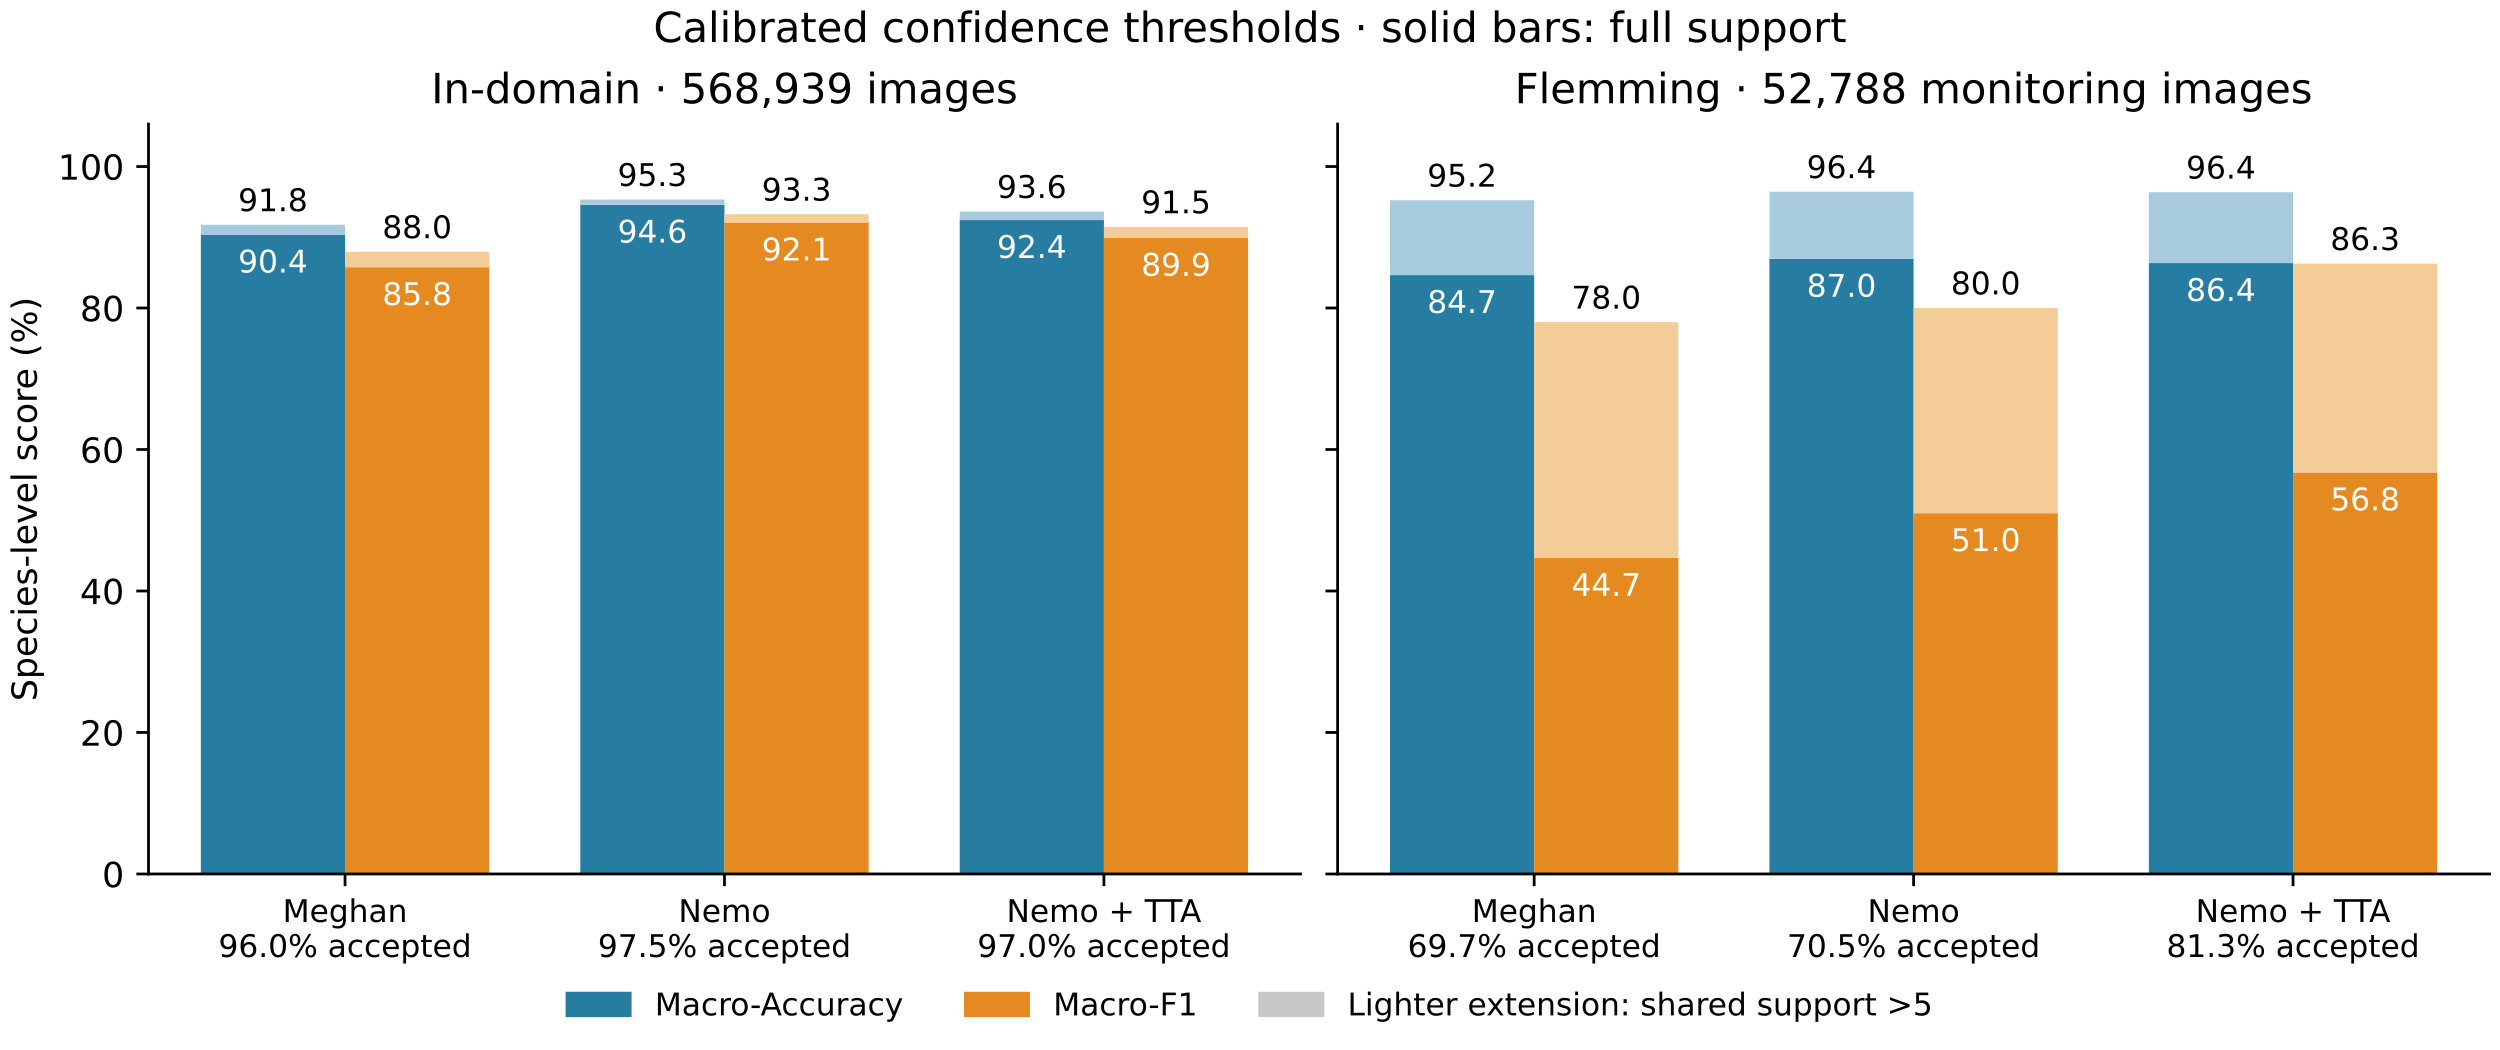
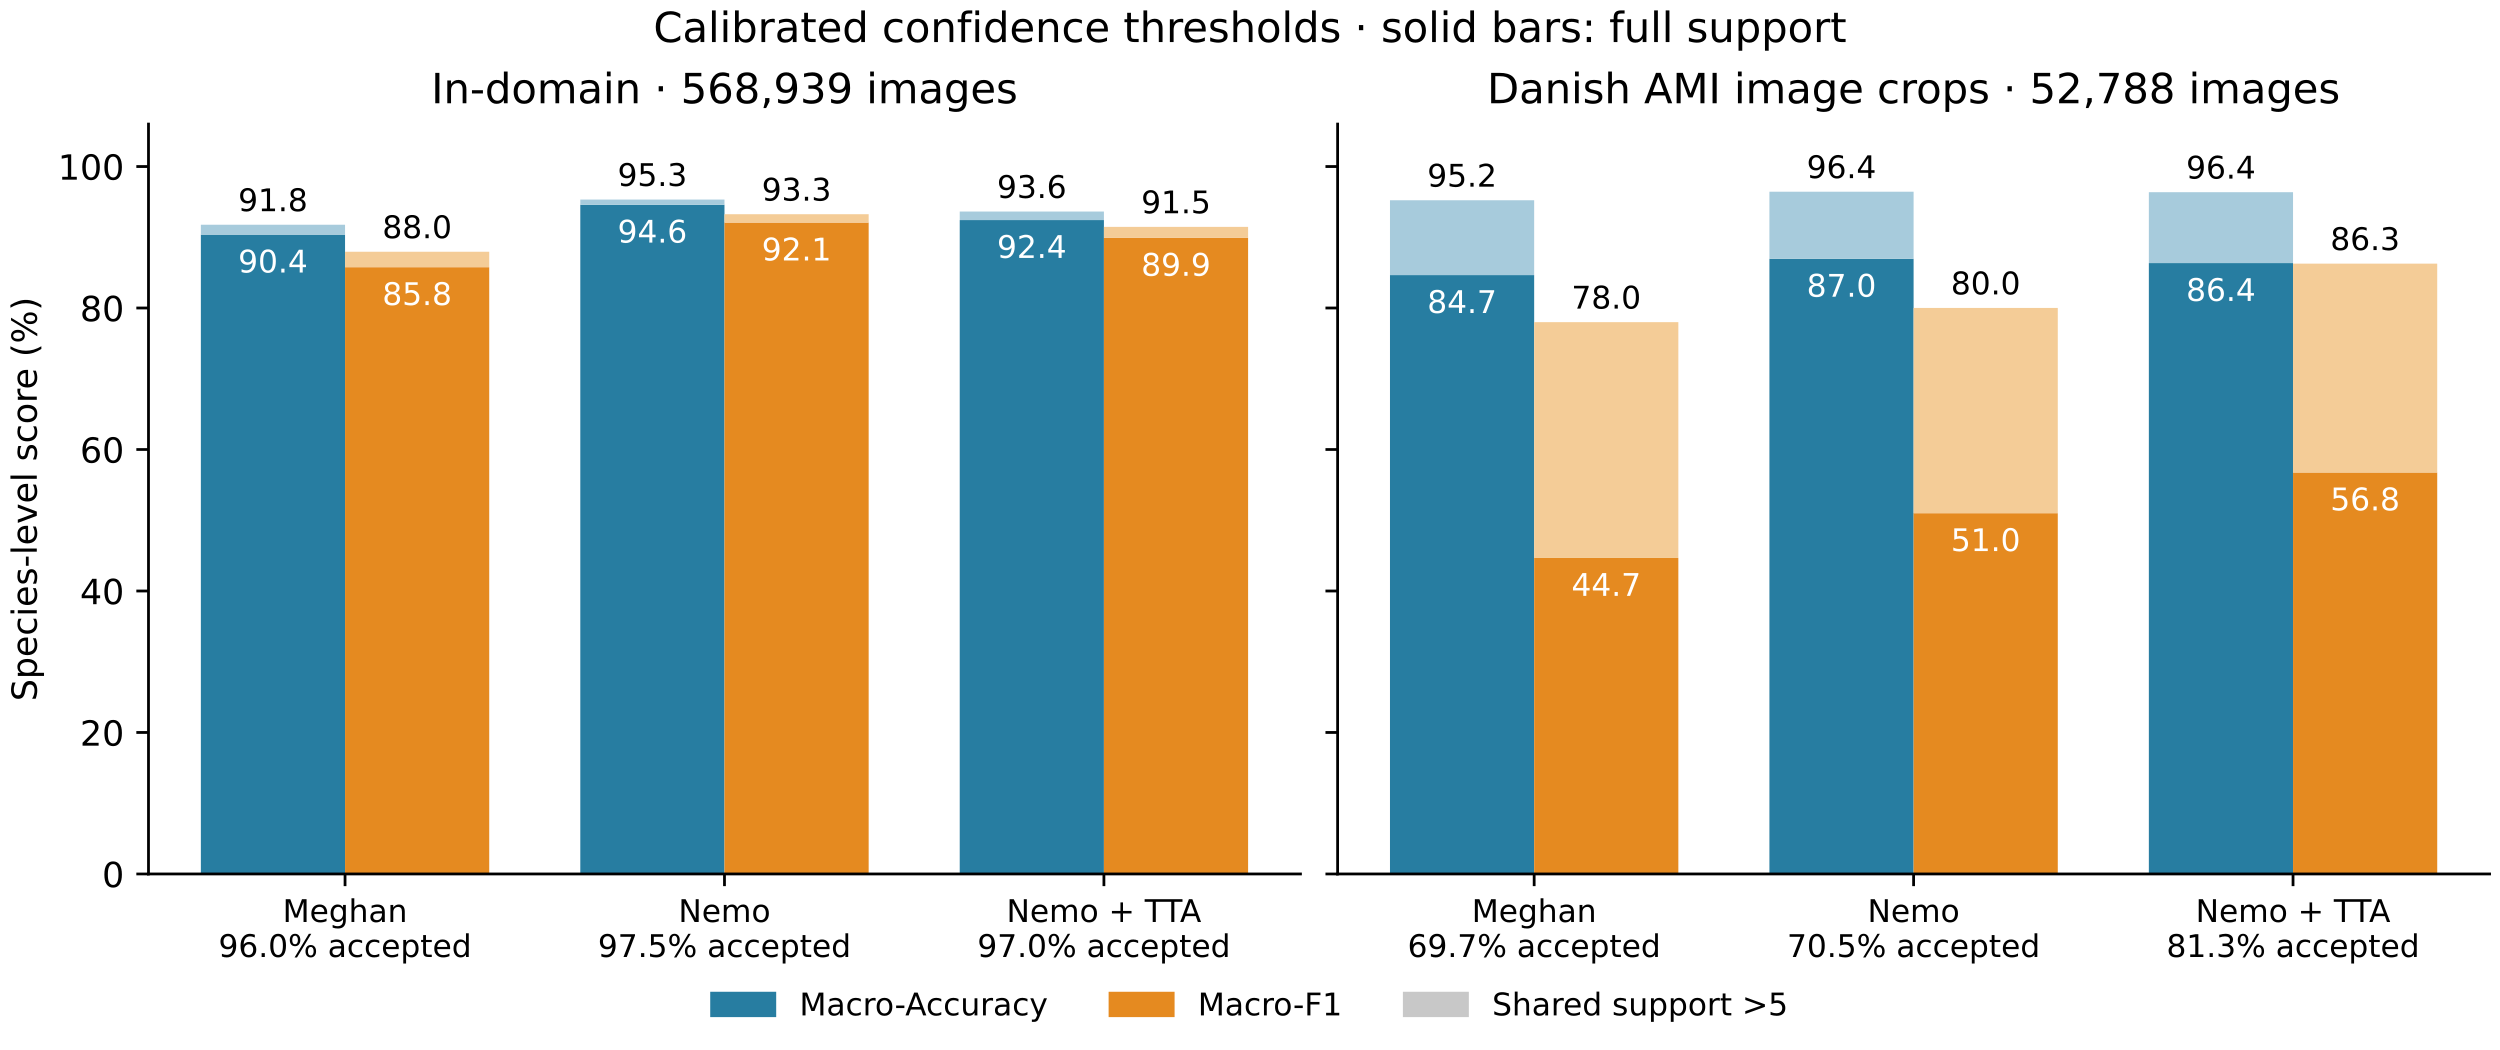
<svg xmlns="http://www.w3.org/2000/svg" xmlns:xlink="http://www.w3.org/1999/xlink" width="720pt" height="302.4pt" viewBox="0 0 720 302.4" version="1.1">
  <defs>
    <style type="text/css">*{stroke-linejoin: round; stroke-linecap: butt}</style>
  </defs>
  <g id="figure_1">
    <g id="patch_1">
      <path d="M 0 302.4 L 720 302.4 L 720 0 L 0 0 z " style="fill: #ffffff" />
    </g>
    <g id="axes_1">
      <g id="patch_2">
        <path d="M 42.766 251.701 L 374.533 251.701 L 374.533 35.733 L 42.766 35.733 z " style="fill: #ffffff" />
      </g>
      <g id="patch_3">
        <path d="M 57.846 251.701 L 99.372 251.701 L 99.372 67.572 L 57.846 67.572 z " clip-path="url(#pe716f58d61)" style="fill: #277da1" />
      </g>
      <g id="patch_4">
        <path d="M 167.124 251.701 L 208.649 251.701 L 208.649 58.961 L 167.124 58.961 z " clip-path="url(#pe716f58d61)" style="fill: #277da1" />
      </g>
      <g id="patch_5">
        <path d="M 276.401 251.701 L 317.927 251.701 L 317.927 63.37 L 276.401 63.37 z " clip-path="url(#pe716f58d61)" style="fill: #277da1" />
      </g>
      <g id="patch_6">
        <path d="M 57.846 67.572 L 99.372 67.572 L 99.372 64.723 L 57.846 64.723 z " clip-path="url(#pe716f58d61)" style="fill: #a7cbdc" />
      </g>
      <g id="patch_7">
        <path d="M 167.124 58.961 L 208.649 58.961 L 208.649 57.474 L 167.124 57.474 z " clip-path="url(#pe716f58d61)" style="fill: #a7cbdc" />
      </g>
      <g id="patch_8">
        <path d="M 276.401 63.37 L 317.927 63.37 L 317.927 60.923 L 276.401 60.923 z " clip-path="url(#pe716f58d61)" style="fill: #a7cbdc" />
      </g>
      <g id="patch_9">
        <path d="M 99.372 251.701 L 140.897 251.701 L 140.897 76.946 L 99.372 76.946 z " clip-path="url(#pe716f58d61)" style="fill: #e58a20" />
      </g>
      <g id="patch_10">
        <path d="M 208.649 251.701 L 250.175 251.701 L 250.175 64.098 L 208.649 64.098 z " clip-path="url(#pe716f58d61)" style="fill: #e58a20" />
      </g>
      <g id="patch_11">
        <path d="M 317.927 251.701 L 359.452 251.701 L 359.452 68.514 L 317.927 68.514 z " clip-path="url(#pe716f58d61)" style="fill: #e58a20" />
      </g>
      <g id="patch_12">
        <path d="M 99.372 76.946 L 140.897 76.946 L 140.897 72.504 L 99.372 72.504 z " clip-path="url(#pe716f58d61)" style="fill: #f4cc97" />
      </g>
      <g id="patch_13">
        <path d="M 208.649 64.098 L 250.175 64.098 L 250.175 61.693 L 208.649 61.693 z " clip-path="url(#pe716f58d61)" style="fill: #f4cc97" />
      </g>
      <g id="patch_14">
        <path d="M 317.927 68.514 L 359.452 68.514 L 359.452 65.339 L 317.927 65.339 z " clip-path="url(#pe716f58d61)" style="fill: #f4cc97" />
      </g>
      <g id="matplotlib.axis_1">
        <g id="xtick_1">
          <g id="line2d_1">
            <defs>
              <path id="m028854aadd" d="M 0 0 L 0 3.5 " style="stroke: #000000; stroke-width: 0.8" />
            </defs>
            <g>
              <use xlink:href="#m028854aadd" x="99.372" y="251.701" style="stroke: #000000; stroke-width: 0.8" />
            </g>
          </g>
          <g id="text_1">
            <text style="font-size: 9px; font-family: 'DejaVu Sans', 'Bitstream Vera Sans', 'Computer Modern Sans Serif', 'Lucida Grande', 'Verdana', 'Geneva', 'Lucid', 'Arial', 'Helvetica', 'Avant Garde', sans-serif" transform="translate(81.40192 265.5392)">Meghan</text>
            <text style="font-size: 9px; font-family: 'DejaVu Sans', 'Bitstream Vera Sans', 'Computer Modern Sans Serif', 'Lucida Grande', 'Verdana', 'Geneva', 'Lucid', 'Arial', 'Helvetica', 'Avant Garde', sans-serif" transform="translate(62.9245 275.6172)">96.0% accepted</text>
          </g>
        </g>
        <g id="xtick_2">
          <g id="line2d_2">
            <g>
              <use xlink:href="#m028854aadd" x="208.649" y="251.701" style="stroke: #000000; stroke-width: 0.8" />
            </g>
          </g>
          <g id="text_2">
            <text style="font-size: 9px; font-family: 'DejaVu Sans', 'Bitstream Vera Sans', 'Computer Modern Sans Serif', 'Lucida Grande', 'Verdana', 'Geneva', 'Lucid', 'Arial', 'Helvetica', 'Avant Garde', sans-serif" transform="translate(195.3772 265.5392)">Nemo</text>
            <text style="font-size: 9px; font-family: 'DejaVu Sans', 'Bitstream Vera Sans', 'Computer Modern Sans Serif', 'Lucida Grande', 'Verdana', 'Geneva', 'Lucid', 'Arial', 'Helvetica', 'Avant Garde', sans-serif" transform="translate(172.2022 275.6172)">97.5% accepted</text>
          </g>
        </g>
        <g id="xtick_3">
          <g id="line2d_3">
            <g>
              <use xlink:href="#m028854aadd" x="317.927" y="251.701" style="stroke: #000000; stroke-width: 0.8" />
            </g>
          </g>
          <g id="text_3">
            <text style="font-size: 9px; font-family: 'DejaVu Sans', 'Bitstream Vera Sans', 'Computer Modern Sans Serif', 'Lucida Grande', 'Verdana', 'Geneva', 'Lucid', 'Arial', 'Helvetica', 'Avant Garde', sans-serif" transform="translate(289.8758 265.5392)">Nemo + TTA</text>
            <text style="font-size: 9px; font-family: 'DejaVu Sans', 'Bitstream Vera Sans', 'Computer Modern Sans Serif', 'Lucida Grande', 'Verdana', 'Geneva', 'Lucid', 'Arial', 'Helvetica', 'Avant Garde', sans-serif" transform="translate(281.4798 275.6172)">97.0% accepted</text>
          </g>
        </g>
      </g>
      <g id="matplotlib.axis_2">
        <g id="ytick_1">
          <g id="line2d_4">
            <defs>
              <path id="mfb69db8b58" d="M 0 0 L -3.5 0 " style="stroke: #000000; stroke-width: 0.8" />
            </defs>
            <g>
              <use xlink:href="#mfb69db8b58" x="42.766" y="251.701" style="stroke: #000000; stroke-width: 0.8" />
            </g>
          </g>
          <g id="text_4">
            <text style="font-size: 10px; font-family: 'DejaVu Sans', 'Bitstream Vera Sans', 'Computer Modern Sans Serif', 'Lucida Grande', 'Verdana', 'Geneva', 'Lucid', 'Arial', 'Helvetica', 'Avant Garde', sans-serif; text-anchor: end" x="35.766" y="255.5" transform="rotate(-0 35.76586 255.4998)">0</text>
          </g>
        </g>
        <g id="ytick_2">
          <g id="line2d_5">
            <g>
              <use xlink:href="#mfb69db8b58" x="42.766" y="210.952" style="stroke: #000000; stroke-width: 0.8" />
            </g>
          </g>
          <g id="text_5">
            <text style="font-size: 10px; font-family: 'DejaVu Sans', 'Bitstream Vera Sans', 'Computer Modern Sans Serif', 'Lucida Grande', 'Verdana', 'Geneva', 'Lucid', 'Arial', 'Helvetica', 'Avant Garde', sans-serif; text-anchor: end" x="35.766" y="214.751" transform="rotate(-0 35.76586 214.7512)">20</text>
          </g>
        </g>
        <g id="ytick_3">
          <g id="line2d_6">
            <g>
              <use xlink:href="#mfb69db8b58" x="42.766" y="170.203" style="stroke: #000000; stroke-width: 0.8" />
            </g>
          </g>
          <g id="text_6">
            <text style="font-size: 10px; font-family: 'DejaVu Sans', 'Bitstream Vera Sans', 'Computer Modern Sans Serif', 'Lucida Grande', 'Verdana', 'Geneva', 'Lucid', 'Arial', 'Helvetica', 'Avant Garde', sans-serif; text-anchor: end" x="35.766" y="174.002" transform="rotate(-0 35.76586 174.0025)">40</text>
          </g>
        </g>
        <g id="ytick_4">
          <g id="line2d_7">
            <g>
              <use xlink:href="#mfb69db8b58" x="42.766" y="129.455" style="stroke: #000000; stroke-width: 0.8" />
            </g>
          </g>
          <g id="text_7">
            <text style="font-size: 10px; font-family: 'DejaVu Sans', 'Bitstream Vera Sans', 'Computer Modern Sans Serif', 'Lucida Grande', 'Verdana', 'Geneva', 'Lucid', 'Arial', 'Helvetica', 'Avant Garde', sans-serif; text-anchor: end" x="35.766" y="133.254" transform="rotate(-0 35.76586 133.2538)">60</text>
          </g>
        </g>
        <g id="ytick_5">
          <g id="line2d_8">
            <g>
              <use xlink:href="#mfb69db8b58" x="42.766" y="88.706" style="stroke: #000000; stroke-width: 0.8" />
            </g>
          </g>
          <g id="text_8">
            <text style="font-size: 10px; font-family: 'DejaVu Sans', 'Bitstream Vera Sans', 'Computer Modern Sans Serif', 'Lucida Grande', 'Verdana', 'Geneva', 'Lucid', 'Arial', 'Helvetica', 'Avant Garde', sans-serif; text-anchor: end" x="35.766" y="92.505" transform="rotate(-0 35.76586 92.5051)">80</text>
          </g>
        </g>
        <g id="ytick_6">
          <g id="line2d_9">
            <g>
              <use xlink:href="#mfb69db8b58" x="42.766" y="47.957" style="stroke: #000000; stroke-width: 0.8" />
            </g>
          </g>
          <g id="text_9">
            <text style="font-size: 10px; font-family: 'DejaVu Sans', 'Bitstream Vera Sans', 'Computer Modern Sans Serif', 'Lucida Grande', 'Verdana', 'Geneva', 'Lucid', 'Arial', 'Helvetica', 'Avant Garde', sans-serif; text-anchor: end" x="35.766" y="51.756" transform="rotate(-0 35.76586 51.75642)">100</text>
          </g>
        </g>
        <g id="text_10">
          <text style="font-size: 10px; font-family: 'DejaVu Sans', 'Bitstream Vera Sans', 'Computer Modern Sans Serif', 'Lucida Grande', 'Verdana', 'Geneva', 'Lucid', 'Arial', 'Helvetica', 'Avant Garde', sans-serif; text-anchor: middle" x="10.599" y="143.717" transform="rotate(-90 10.59868 143.7166)">Species-level score (%)</text>
        </g>
      </g>
      <g id="patch_15">
        <path d="M 42.766 251.701 L 42.766 35.733 " style="fill: none; stroke: #000000; stroke-width: 0.8; stroke-linejoin: miter; stroke-linecap: square" />
      </g>
      <g id="patch_16">
        <path d="M 42.766 251.701 L 374.533 251.701 " style="fill: none; stroke: #000000; stroke-width: 0.8; stroke-linejoin: miter; stroke-linecap: square" />
      </g>
      <g id="text_11">
        <text style="font-size: 9px; font-family: 'DejaVu Sans', 'Bitstream Vera Sans', 'Computer Modern Sans Serif', 'Lucida Grande', 'Verdana', 'Geneva', 'Lucid', 'Arial', 'Helvetica', 'Avant Garde', sans-serif; text-anchor: middle; fill: #ffffff" x="78.609" y="78.486" transform="rotate(-0 78.60893 78.48574)">90.4</text>
      </g>
      <g id="text_12">
        <text style="font-size: 9px; font-family: 'DejaVu Sans', 'Bitstream Vera Sans', 'Computer Modern Sans Serif', 'Lucida Grande', 'Verdana', 'Geneva', 'Lucid', 'Arial', 'Helvetica', 'Avant Garde', sans-serif; text-anchor: middle" x="78.609" y="60.814" transform="rotate(-0 78.60893 60.81366)">91.8</text>
      </g>
      <g id="text_13">
        <text style="font-size: 9px; font-family: 'DejaVu Sans', 'Bitstream Vera Sans', 'Computer Modern Sans Serif', 'Lucida Grande', 'Verdana', 'Geneva', 'Lucid', 'Arial', 'Helvetica', 'Avant Garde', sans-serif; text-anchor: middle; fill: #ffffff" x="187.887" y="69.874" transform="rotate(-0 187.8866 69.87438)">94.6</text>
      </g>
      <g id="text_14">
        <text style="font-size: 9px; font-family: 'DejaVu Sans', 'Bitstream Vera Sans', 'Computer Modern Sans Serif', 'Lucida Grande', 'Verdana', 'Geneva', 'Lucid', 'Arial', 'Helvetica', 'Avant Garde', sans-serif; text-anchor: middle" x="187.887" y="53.565" transform="rotate(-0 187.8866 53.5648)">95.3</text>
      </g>
      <g id="text_15">
        <text style="font-size: 9px; font-family: 'DejaVu Sans', 'Bitstream Vera Sans', 'Computer Modern Sans Serif', 'Lucida Grande', 'Verdana', 'Geneva', 'Lucid', 'Arial', 'Helvetica', 'Avant Garde', sans-serif; text-anchor: middle; fill: #ffffff" x="297.164" y="74.283" transform="rotate(-0 297.1642 74.28318)">92.4</text>
      </g>
      <g id="text_16">
        <text style="font-size: 9px; font-family: 'DejaVu Sans', 'Bitstream Vera Sans', 'Computer Modern Sans Serif', 'Lucida Grande', 'Verdana', 'Geneva', 'Lucid', 'Arial', 'Helvetica', 'Avant Garde', sans-serif; text-anchor: middle" x="297.164" y="57.013" transform="rotate(-0 297.1642 57.0135)">93.6</text>
      </g>
      <g id="text_17">
        <text style="font-size: 9px; font-family: 'DejaVu Sans', 'Bitstream Vera Sans', 'Computer Modern Sans Serif', 'Lucida Grande', 'Verdana', 'Geneva', 'Lucid', 'Arial', 'Helvetica', 'Avant Garde', sans-serif; text-anchor: middle; fill: #ffffff" x="120.134" y="87.859" transform="rotate(-0 120.1344 87.85903)">85.8</text>
      </g>
      <g id="text_18">
        <text style="font-size: 9px; font-family: 'DejaVu Sans', 'Bitstream Vera Sans', 'Computer Modern Sans Serif', 'Lucida Grande', 'Verdana', 'Geneva', 'Lucid', 'Arial', 'Helvetica', 'Avant Garde', sans-serif; text-anchor: middle" x="120.134" y="68.595" transform="rotate(-0 120.1344 68.5946)">88.0</text>
      </g>
      <g id="text_19">
        <text style="font-size: 9px; font-family: 'DejaVu Sans', 'Bitstream Vera Sans', 'Computer Modern Sans Serif', 'Lucida Grande', 'Verdana', 'Geneva', 'Lucid', 'Arial', 'Helvetica', 'Avant Garde', sans-serif; text-anchor: middle; fill: #ffffff" x="229.412" y="75.012" transform="rotate(-0 229.4121 75.01195)">92.1</text>
      </g>
      <g id="text_20">
        <text style="font-size: 9px; font-family: 'DejaVu Sans', 'Bitstream Vera Sans', 'Computer Modern Sans Serif', 'Lucida Grande', 'Verdana', 'Geneva', 'Lucid', 'Arial', 'Helvetica', 'Avant Garde', sans-serif; text-anchor: middle" x="229.412" y="57.784" transform="rotate(-0 229.4121 57.78427)">93.3</text>
      </g>
      <g id="text_21">
        <text style="font-size: 9px; font-family: 'DejaVu Sans', 'Bitstream Vera Sans', 'Computer Modern Sans Serif', 'Lucida Grande', 'Verdana', 'Geneva', 'Lucid', 'Arial', 'Helvetica', 'Avant Garde', sans-serif; text-anchor: middle; fill: #ffffff" x="338.69" y="79.427" transform="rotate(-0 338.6897 79.42696)">89.9</text>
      </g>
      <g id="text_22">
        <text style="font-size: 9px; font-family: 'DejaVu Sans', 'Bitstream Vera Sans', 'Computer Modern Sans Serif', 'Lucida Grande', 'Verdana', 'Geneva', 'Lucid', 'Arial', 'Helvetica', 'Avant Garde', sans-serif; text-anchor: middle" x="338.69" y="61.429" transform="rotate(-0 338.6897 61.42945)">91.5</text>
      </g>
      <g id="text_23">
        <text style="font-size: 12px; font-family: 'DejaVu Sans', 'Bitstream Vera Sans', 'Computer Modern Sans Serif', 'Lucida Grande', 'Verdana', 'Geneva', 'Lucid', 'Arial', 'Helvetica', 'Avant Garde', sans-serif; text-anchor: middle" x="208.649" y="29.733" transform="rotate(-0 208.6493 29.73259)">In-domain · 568,939 images</text>
      </g>
    </g>
    <g id="axes_2">
      <g id="patch_17">
        <path d="M 385.233 251.701 L 717 251.701 L 717 35.733 L 385.233 35.733 z " style="fill: #ffffff" />
      </g>
      <g id="patch_18">
        <path d="M 400.313 251.701 L 441.839 251.701 L 441.839 79.228 L 400.313 79.228 z " clip-path="url(#pd6a431e612)" style="fill: #277da1" />
      </g>
      <g id="patch_19">
        <path d="M 509.591 251.701 L 551.116 251.701 L 551.116 74.538 L 509.591 74.538 z " clip-path="url(#pd6a431e612)" style="fill: #277da1" />
      </g>
      <g id="patch_20">
        <path d="M 618.868 251.701 L 660.394 251.701 L 660.394 75.763 L 618.868 75.763 z " clip-path="url(#pd6a431e612)" style="fill: #277da1" />
      </g>
      <g id="patch_21">
        <path d="M 400.313 79.228 L 441.839 79.228 L 441.839 57.672 L 400.313 57.672 z " clip-path="url(#pd6a431e612)" style="fill: #a7cbdc" />
      </g>
      <g id="patch_22">
        <path d="M 509.591 74.538 L 551.116 74.538 L 551.116 55.214 L 509.591 55.214 z " clip-path="url(#pd6a431e612)" style="fill: #a7cbdc" />
      </g>
      <g id="patch_23">
        <path d="M 618.868 75.763 L 660.394 75.763 L 660.394 55.352 L 618.868 55.352 z " clip-path="url(#pd6a431e612)" style="fill: #a7cbdc" />
      </g>
      <g id="patch_24">
        <path d="M 441.839 251.701 L 483.364 251.701 L 483.364 160.693 L 441.839 160.693 z " clip-path="url(#pd6a431e612)" style="fill: #e58a20" />
      </g>
      <g id="patch_25">
        <path d="M 551.116 251.701 L 592.642 251.701 L 592.642 147.799 L 551.116 147.799 z " clip-path="url(#pd6a431e612)" style="fill: #e58a20" />
      </g>
      <g id="patch_26">
        <path d="M 660.394 251.701 L 701.919 251.701 L 701.919 136.064 L 660.394 136.064 z " clip-path="url(#pd6a431e612)" style="fill: #e58a20" />
      </g>
      <g id="patch_27">
        <path d="M 441.839 160.693 L 483.364 160.693 L 483.364 92.78 L 441.839 92.78 z " clip-path="url(#pd6a431e612)" style="fill: #f4cc97" />
      </g>
      <g id="patch_28">
        <path d="M 551.116 147.799 L 592.642 147.799 L 592.642 88.685 L 551.116 88.685 z " clip-path="url(#pd6a431e612)" style="fill: #f4cc97" />
      </g>
      <g id="patch_29">
        <path d="M 660.394 136.064 L 701.919 136.064 L 701.919 75.927 L 660.394 75.927 z " clip-path="url(#pd6a431e612)" style="fill: #f4cc97" />
      </g>
      <g id="matplotlib.axis_3">
        <g id="xtick_4">
          <g id="line2d_10">
            <g>
              <use xlink:href="#m028854aadd" x="441.839" y="251.701" style="stroke: #000000; stroke-width: 0.8" />
            </g>
          </g>
          <g id="text_24">
            <text style="font-size: 9px; font-family: 'DejaVu Sans', 'Bitstream Vera Sans', 'Computer Modern Sans Serif', 'Lucida Grande', 'Verdana', 'Geneva', 'Lucid', 'Arial', 'Helvetica', 'Avant Garde', sans-serif" transform="translate(423.8689 265.5392)">Meghan</text>
            <text style="font-size: 9px; font-family: 'DejaVu Sans', 'Bitstream Vera Sans', 'Computer Modern Sans Serif', 'Lucida Grande', 'Verdana', 'Geneva', 'Lucid', 'Arial', 'Helvetica', 'Avant Garde', sans-serif" transform="translate(405.3914 275.6172)">69.7% accepted</text>
          </g>
        </g>
        <g id="xtick_5">
          <g id="line2d_11">
            <g>
              <use xlink:href="#m028854aadd" x="551.116" y="251.701" style="stroke: #000000; stroke-width: 0.8" />
            </g>
          </g>
          <g id="text_25">
            <text style="font-size: 9px; font-family: 'DejaVu Sans', 'Bitstream Vera Sans', 'Computer Modern Sans Serif', 'Lucida Grande', 'Verdana', 'Geneva', 'Lucid', 'Arial', 'Helvetica', 'Avant Garde', sans-serif" transform="translate(537.8441 265.5392)">Nemo</text>
            <text style="font-size: 9px; font-family: 'DejaVu Sans', 'Bitstream Vera Sans', 'Computer Modern Sans Serif', 'Lucida Grande', 'Verdana', 'Geneva', 'Lucid', 'Arial', 'Helvetica', 'Avant Garde', sans-serif" transform="translate(514.6691 275.6172)">70.5% accepted</text>
          </g>
        </g>
        <g id="xtick_6">
          <g id="line2d_12">
            <g>
              <use xlink:href="#m028854aadd" x="660.394" y="251.701" style="stroke: #000000; stroke-width: 0.8" />
            </g>
          </g>
          <g id="text_26">
            <text style="font-size: 9px; font-family: 'DejaVu Sans', 'Bitstream Vera Sans', 'Computer Modern Sans Serif', 'Lucida Grande', 'Verdana', 'Geneva', 'Lucid', 'Arial', 'Helvetica', 'Avant Garde', sans-serif" transform="translate(632.3428 265.5392)">Nemo + TTA</text>
            <text style="font-size: 9px; font-family: 'DejaVu Sans', 'Bitstream Vera Sans', 'Computer Modern Sans Serif', 'Lucida Grande', 'Verdana', 'Geneva', 'Lucid', 'Arial', 'Helvetica', 'Avant Garde', sans-serif" transform="translate(623.9467 275.6172)">81.3% accepted</text>
          </g>
        </g>
      </g>
      <g id="matplotlib.axis_4">
        <g id="ytick_7">
          <g id="line2d_13">
            <g>
              <use xlink:href="#mfb69db8b58" x="385.233" y="251.701" style="stroke: #000000; stroke-width: 0.8" />
            </g>
          </g>
        </g>
        <g id="ytick_8">
          <g id="line2d_14">
            <g>
              <use xlink:href="#mfb69db8b58" x="385.233" y="210.952" style="stroke: #000000; stroke-width: 0.8" />
            </g>
          </g>
        </g>
        <g id="ytick_9">
          <g id="line2d_15">
            <g>
              <use xlink:href="#mfb69db8b58" x="385.233" y="170.203" style="stroke: #000000; stroke-width: 0.8" />
            </g>
          </g>
        </g>
        <g id="ytick_10">
          <g id="line2d_16">
            <g>
              <use xlink:href="#mfb69db8b58" x="385.233" y="129.455" style="stroke: #000000; stroke-width: 0.8" />
            </g>
          </g>
        </g>
        <g id="ytick_11">
          <g id="line2d_17">
            <g>
              <use xlink:href="#mfb69db8b58" x="385.233" y="88.706" style="stroke: #000000; stroke-width: 0.8" />
            </g>
          </g>
        </g>
        <g id="ytick_12">
          <g id="line2d_18">
            <g>
              <use xlink:href="#mfb69db8b58" x="385.233" y="47.957" style="stroke: #000000; stroke-width: 0.8" />
            </g>
          </g>
        </g>
      </g>
      <g id="patch_30">
        <path d="M 385.233 251.701 L 385.233 35.733 " style="fill: none; stroke: #000000; stroke-width: 0.8; stroke-linejoin: miter; stroke-linecap: square" />
      </g>
      <g id="patch_31">
        <path d="M 385.233 251.701 L 717 251.701 " style="fill: none; stroke: #000000; stroke-width: 0.8; stroke-linejoin: miter; stroke-linecap: square" />
      </g>
      <g id="text_27">
        <text style="font-size: 9px; font-family: 'DejaVu Sans', 'Bitstream Vera Sans', 'Computer Modern Sans Serif', 'Lucida Grande', 'Verdana', 'Geneva', 'Lucid', 'Arial', 'Helvetica', 'Avant Garde', sans-serif; text-anchor: middle; fill: #ffffff" x="421.076" y="90.141" transform="rotate(-0 421.0759 90.14104)">84.7</text>
      </g>
      <g id="text_28">
        <text style="font-size: 9px; font-family: 'DejaVu Sans', 'Bitstream Vera Sans', 'Computer Modern Sans Serif', 'Lucida Grande', 'Verdana', 'Geneva', 'Lucid', 'Arial', 'Helvetica', 'Avant Garde', sans-serif; text-anchor: middle" x="421.076" y="53.763" transform="rotate(-0 421.0759 53.76291)">95.2</text>
      </g>
      <g id="text_29">
        <text style="font-size: 9px; font-family: 'DejaVu Sans', 'Bitstream Vera Sans', 'Computer Modern Sans Serif', 'Lucida Grande', 'Verdana', 'Geneva', 'Lucid', 'Arial', 'Helvetica', 'Avant Garde', sans-serif; text-anchor: middle; fill: #ffffff" x="530.354" y="85.451" transform="rotate(-0 530.3535 85.45148)">87.0</text>
      </g>
      <g id="text_30">
        <text style="font-size: 9px; font-family: 'DejaVu Sans', 'Bitstream Vera Sans', 'Computer Modern Sans Serif', 'Lucida Grande', 'Verdana', 'Geneva', 'Lucid', 'Arial', 'Helvetica', 'Avant Garde', sans-serif; text-anchor: middle" x="530.354" y="51.305" transform="rotate(-0 530.3535 51.30507)">96.4</text>
      </g>
      <g id="text_31">
        <text style="font-size: 9px; font-family: 'DejaVu Sans', 'Bitstream Vera Sans', 'Computer Modern Sans Serif', 'Lucida Grande', 'Verdana', 'Geneva', 'Lucid', 'Arial', 'Helvetica', 'Avant Garde', sans-serif; text-anchor: middle; fill: #ffffff" x="639.631" y="86.676" transform="rotate(-0 639.6312 86.67616)">86.4</text>
      </g>
      <g id="text_32">
        <text style="font-size: 9px; font-family: 'DejaVu Sans', 'Bitstream Vera Sans', 'Computer Modern Sans Serif', 'Lucida Grande', 'Verdana', 'Geneva', 'Lucid', 'Arial', 'Helvetica', 'Avant Garde', sans-serif; text-anchor: middle" x="639.631" y="51.442" transform="rotate(-0 639.6312 51.4425)">96.4</text>
      </g>
      <g id="text_33">
        <text style="font-size: 9px; font-family: 'DejaVu Sans', 'Bitstream Vera Sans', 'Computer Modern Sans Serif', 'Lucida Grande', 'Verdana', 'Geneva', 'Lucid', 'Arial', 'Helvetica', 'Avant Garde', sans-serif; text-anchor: middle; fill: #ffffff" x="462.601" y="171.607" transform="rotate(-0 462.6014 171.6069)">44.7</text>
      </g>
      <g id="text_34">
        <text style="font-size: 9px; font-family: 'DejaVu Sans', 'Bitstream Vera Sans', 'Computer Modern Sans Serif', 'Lucida Grande', 'Verdana', 'Geneva', 'Lucid', 'Arial', 'Helvetica', 'Avant Garde', sans-serif; text-anchor: middle" x="462.601" y="88.871" transform="rotate(-0 462.6014 88.87053)">78.0</text>
      </g>
      <g id="text_35">
        <text style="font-size: 9px; font-family: 'DejaVu Sans', 'Bitstream Vera Sans', 'Computer Modern Sans Serif', 'Lucida Grande', 'Verdana', 'Geneva', 'Lucid', 'Arial', 'Helvetica', 'Avant Garde', sans-serif; text-anchor: middle; fill: #ffffff" x="571.879" y="158.712" transform="rotate(-0 571.879 158.7121)">51.0</text>
      </g>
      <g id="text_36">
        <text style="font-size: 9px; font-family: 'DejaVu Sans', 'Bitstream Vera Sans', 'Computer Modern Sans Serif', 'Lucida Grande', 'Verdana', 'Geneva', 'Lucid', 'Arial', 'Helvetica', 'Avant Garde', sans-serif; text-anchor: middle" x="571.879" y="84.775" transform="rotate(-0 571.879 84.77548)">80.0</text>
      </g>
      <g id="text_37">
        <text style="font-size: 9px; font-family: 'DejaVu Sans', 'Bitstream Vera Sans', 'Computer Modern Sans Serif', 'Lucida Grande', 'Verdana', 'Geneva', 'Lucid', 'Arial', 'Helvetica', 'Avant Garde', sans-serif; text-anchor: middle; fill: #ffffff" x="681.157" y="146.978" transform="rotate(-0 681.1567 146.9779)">56.8</text>
      </g>
      <g id="text_38">
        <text style="font-size: 9px; font-family: 'DejaVu Sans', 'Bitstream Vera Sans', 'Computer Modern Sans Serif', 'Lucida Grande', 'Verdana', 'Geneva', 'Lucid', 'Arial', 'Helvetica', 'Avant Garde', sans-serif; text-anchor: middle" x="681.157" y="72.018" transform="rotate(-0 681.1567 72.01813)">86.3</text>
      </g>
      <g id="text_39">
-         <text style="font-size: 12px; font-family: 'DejaVu Sans', 'Bitstream Vera Sans', 'Computer Modern Sans Serif', 'Lucida Grande', 'Verdana', 'Geneva', 'Lucid', 'Arial', 'Helvetica', 'Avant Garde', sans-serif; text-anchor: middle" x="551.116" y="29.733" transform="rotate(-0 551.1163 29.73259)">Flemming · 52,788 monitoring images</text>
+         <text style="font-size: 12px; font-family: 'DejaVu Sans', 'Bitstream Vera Sans', 'Computer Modern Sans Serif', 'Lucida Grande', 'Verdana', 'Geneva', 'Lucid', 'Arial', 'Helvetica', 'Avant Garde', sans-serif; text-anchor: middle" x="551.116" y="29.733" transform="rotate(-0 551.1163 29.73259)">Danish AMI image crops · 52,788 images</text>
      </g>
    </g>
    <g id="text_40">
      <text style="font-size: 12px; font-family: 'DejaVu Sans', 'Bitstream Vera Sans', 'Computer Modern Sans Serif', 'Lucida Grande', 'Verdana', 'Geneva', 'Lucid', 'Arial', 'Helvetica', 'Avant Garde', sans-serif; text-anchor: middle" x="360" y="12.118" transform="rotate(-0 360 12.11837)">Calibrated confidence thresholds · solid bars: full support</text>
    </g>
    <g id="legend_1">
      <g id="patch_32">
-         <path d="M 163.392 292.428 L 181.392 292.428 L 181.392 286.128 L 163.392 286.128 z " style="fill: #277da1; stroke: #277da1; stroke-linejoin: miter" />
+         <path d="M 205.043 292.428 L 223.043 292.428 L 223.043 286.128 L 205.043 286.128 z " style="fill: #277da1; stroke: #277da1; stroke-linejoin: miter" />
      </g>
      <g id="text_41">
-         <text style="font-size: 9px; font-family: 'DejaVu Sans', 'Bitstream Vera Sans', 'Computer Modern Sans Serif', 'Lucida Grande', 'Verdana', 'Geneva', 'Lucid', 'Arial', 'Helvetica', 'Avant Garde', sans-serif; text-anchor: start" x="188.592" y="292.428" transform="rotate(-0 188.5922 292.4283)">Macro-Accuracy</text>
+         <text style="font-size: 9px; font-family: 'DejaVu Sans', 'Bitstream Vera Sans', 'Computer Modern Sans Serif', 'Lucida Grande', 'Verdana', 'Geneva', 'Lucid', 'Arial', 'Helvetica', 'Avant Garde', sans-serif; text-anchor: start" x="230.243" y="292.428" transform="rotate(-0 230.2432 292.4283)">Macro-Accuracy</text>
      </g>
      <g id="patch_33">
-         <path d="M 278.13 292.428 L 296.13 292.428 L 296.13 286.128 L 278.13 286.128 z " style="fill: #e58a20; stroke: #e58a20; stroke-linejoin: miter" />
+         <path d="M 319.781 292.428 L 337.781 292.428 L 337.781 286.128 L 319.781 286.128 z " style="fill: #e58a20; stroke: #e58a20; stroke-linejoin: miter" />
      </g>
      <g id="text_42">
-         <text style="font-size: 9px; font-family: 'DejaVu Sans', 'Bitstream Vera Sans', 'Computer Modern Sans Serif', 'Lucida Grande', 'Verdana', 'Geneva', 'Lucid', 'Arial', 'Helvetica', 'Avant Garde', sans-serif; text-anchor: start" x="303.33" y="292.428" transform="rotate(-0 303.3295 292.4283)">Macro-F1</text>
+         <text style="font-size: 9px; font-family: 'DejaVu Sans', 'Bitstream Vera Sans', 'Computer Modern Sans Serif', 'Lucida Grande', 'Verdana', 'Geneva', 'Lucid', 'Arial', 'Helvetica', 'Avant Garde', sans-serif; text-anchor: start" x="344.981" y="292.428" transform="rotate(-0 344.9805 292.4283)">Macro-F1</text>
      </g>
      <g id="patch_34">
-         <path d="M 362.881 292.428 L 380.881 292.428 L 380.881 286.128 L 362.881 286.128 z " style="fill: #c8c8c8; stroke: #c8c8c8; stroke-linejoin: miter" />
+         <path d="M 404.532 292.428 L 422.532 292.428 L 422.532 286.128 L 404.532 286.128 z " style="fill: #c8c8c8; stroke: #c8c8c8; stroke-linejoin: miter" />
      </g>
      <g id="text_43">
-         <text style="font-size: 9px; font-family: 'DejaVu Sans', 'Bitstream Vera Sans', 'Computer Modern Sans Serif', 'Lucida Grande', 'Verdana', 'Geneva', 'Lucid', 'Arial', 'Helvetica', 'Avant Garde', sans-serif; text-anchor: start" x="388.081" y="292.428" transform="rotate(-0 388.0814 292.4283)">Lighter extension: shared support &gt;5</text>
+         <text style="font-size: 9px; font-family: 'DejaVu Sans', 'Bitstream Vera Sans', 'Computer Modern Sans Serif', 'Lucida Grande', 'Verdana', 'Geneva', 'Lucid', 'Arial', 'Helvetica', 'Avant Garde', sans-serif; text-anchor: start" x="429.732" y="292.428" transform="rotate(-0 429.7324 292.4283)">Shared support &gt;5</text>
      </g>
    </g>
  </g>
  <defs>
    <clipPath id="pe716f58d61">
      <rect x="42.766" y="35.733" width="331.767" height="215.968" />
    </clipPath>
    <clipPath id="pd6a431e612">
      <rect x="385.233" y="35.733" width="331.767" height="215.968" />
    </clipPath>
  </defs>
</svg>
